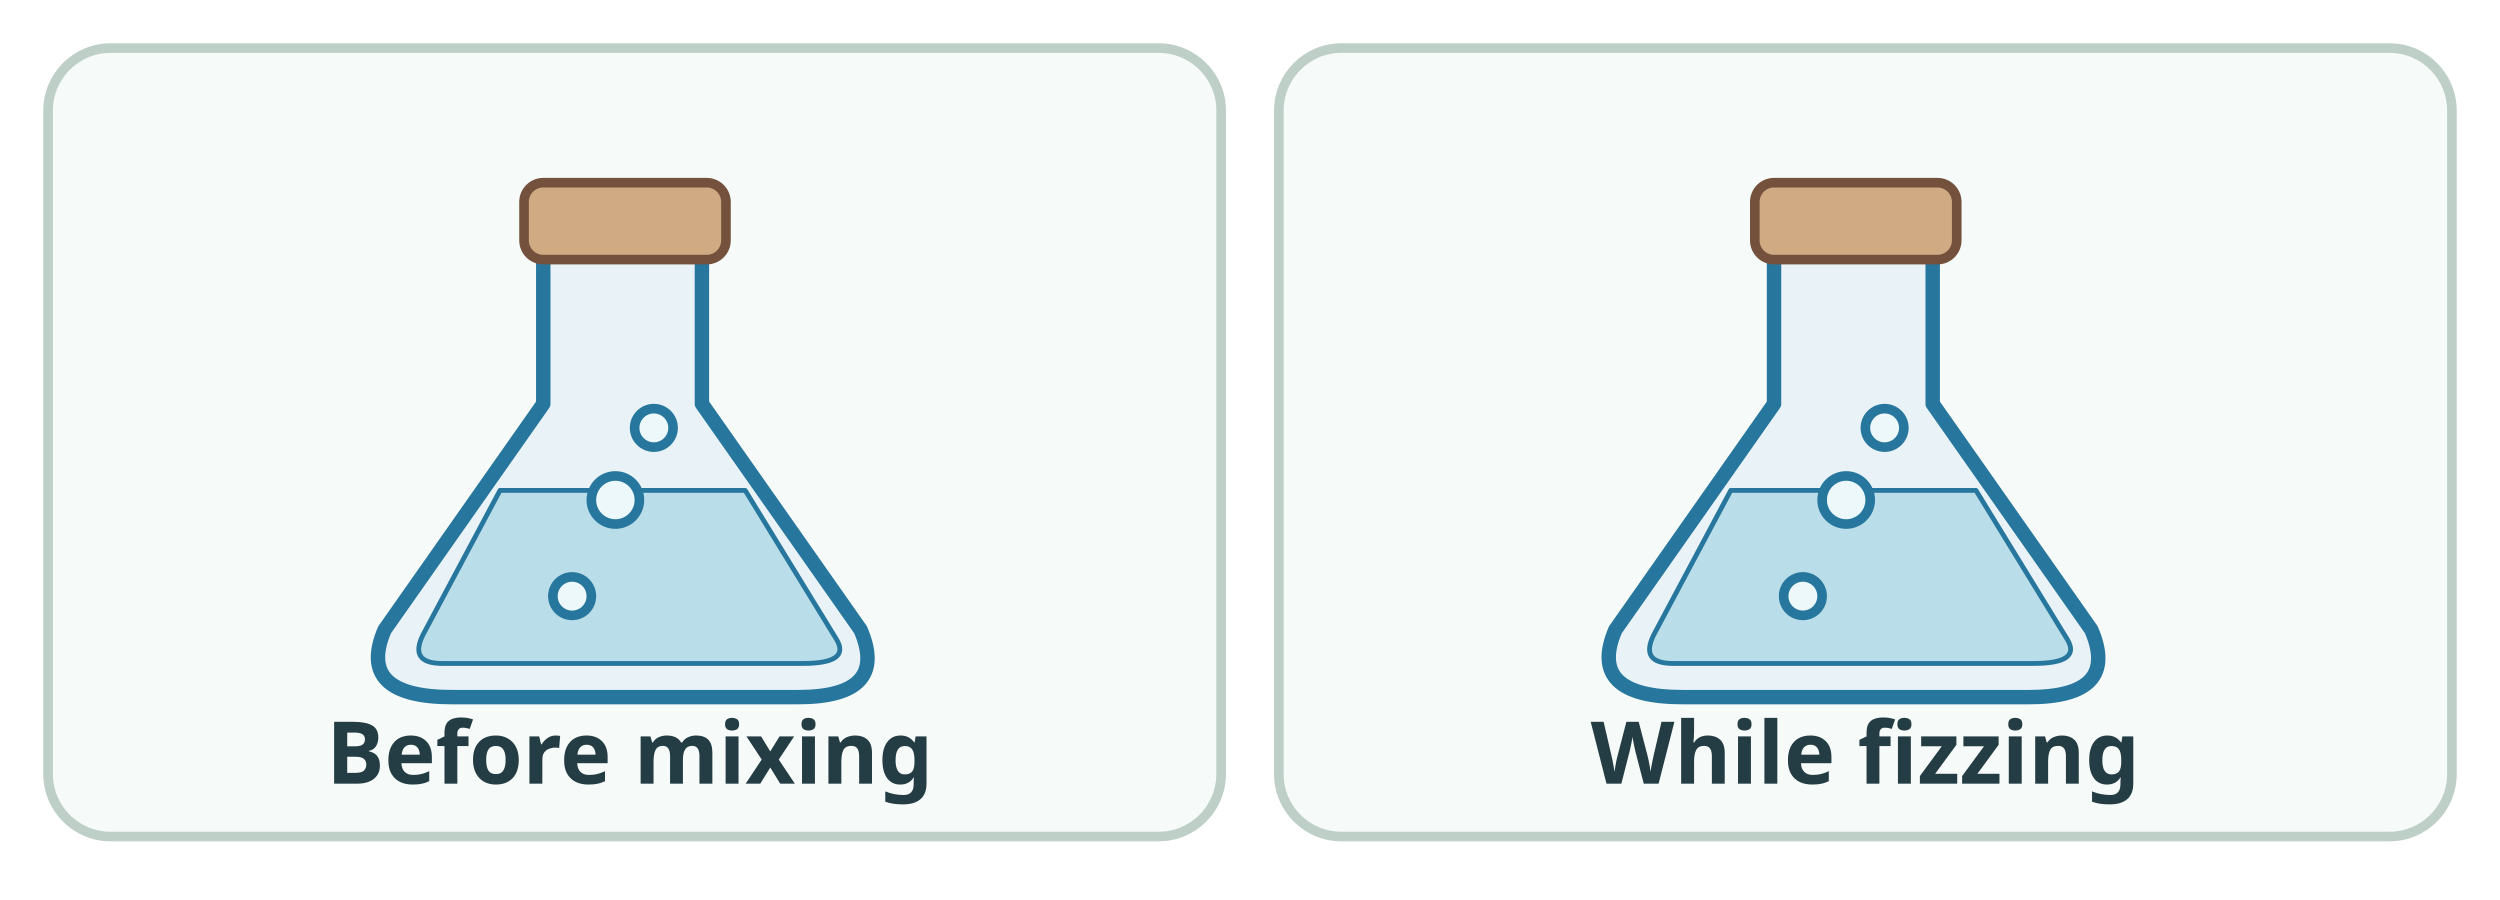
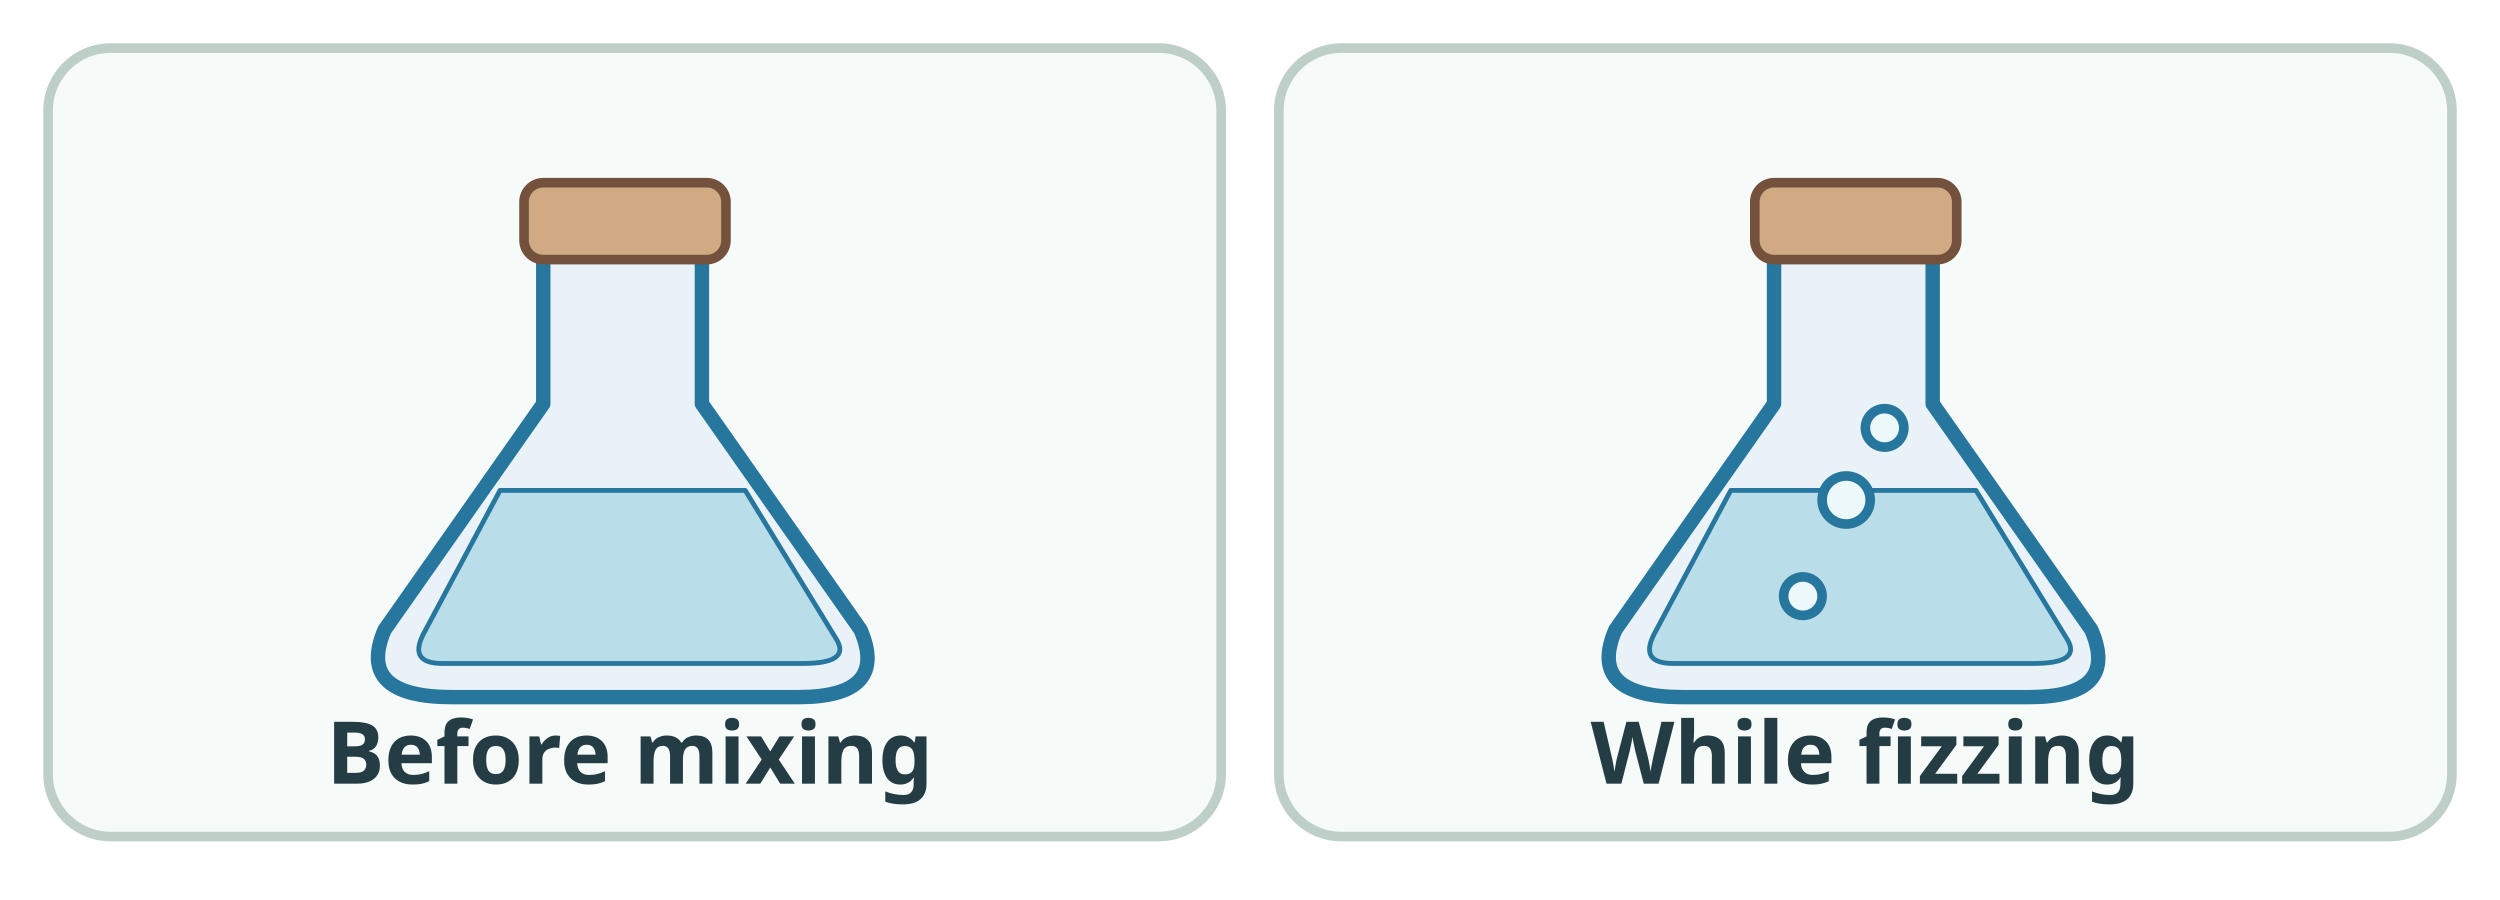
<svg xmlns="http://www.w3.org/2000/svg" viewBox="0 0 520 187" font-family="system-ui, sans-serif" fill="#243c43" stroke-linecap="round" stroke-linejoin="round">
  <rect x="10" y="10" width="244" height="164" rx="13" fill="#f6faf8" stroke="#becfc7" stroke-width="2" />
  <rect x="266" y="10" width="244" height="164" rx="13" fill="#f6faf8" stroke="#becfc7" stroke-width="2" />
  <g transform="translate(10 0)">
    <path d="M103 52V84L70 131Q64 145 84 145H156Q175 145 169 131L136 84V52Z" fill="#e9f3f7" stroke="#26769d" stroke-width="3" />
    <path d="M94 102H145L164 133Q167 138 157 138H82Q75 138 78 132Z" fill="#b9dde9" stroke="#26769d" stroke-width="1" />
    <rect x="99" y="38" width="42" height="16" rx="4" fill="#cfaa82" stroke="#74513c" stroke-width="2" />
-     <ellipse cx="118" cy="104" rx="5" ry="5" fill="#edf8fa" stroke="#26769d" stroke-width="2" />
-     <ellipse cx="126" cy="89" rx="4" ry="4" fill="#edf8fa" stroke="#26769d" stroke-width="2" />
-     <ellipse cx="109" cy="124" rx="4" ry="4" fill="#edf8fa" stroke="#26769d" stroke-width="2" />
  </g>
  <g transform="translate(266 0)">
    <path d="M103 52V84L70 131Q64 145 84 145H156Q175 145 169 131L136 84V52Z" fill="#e9f3f7" stroke="#26769d" stroke-width="3" />
    <path d="M94 102H145L164 133Q167 138 157 138H82Q75 138 78 132Z" fill="#b9dde9" stroke="#26769d" stroke-width="1" />
    <rect x="99" y="38" width="42" height="16" rx="4" fill="#cfaa82" stroke="#74513c" stroke-width="2" />
    <ellipse cx="118" cy="104" rx="5" ry="5" fill="#edf8fa" stroke="#26769d" stroke-width="2" />
    <ellipse cx="126" cy="89" rx="4" ry="4" fill="#edf8fa" stroke="#26769d" stroke-width="2" />
    <ellipse cx="109" cy="124" rx="4" ry="4" fill="#edf8fa" stroke="#26769d" stroke-width="2" />
  </g>
  <text x="131" y="163" text-anchor="middle" font-size="18" font-weight="650">Before mixing</text>
  <text x="388" y="163" text-anchor="middle" font-size="18" font-weight="650">While fizzing</text>
</svg>
